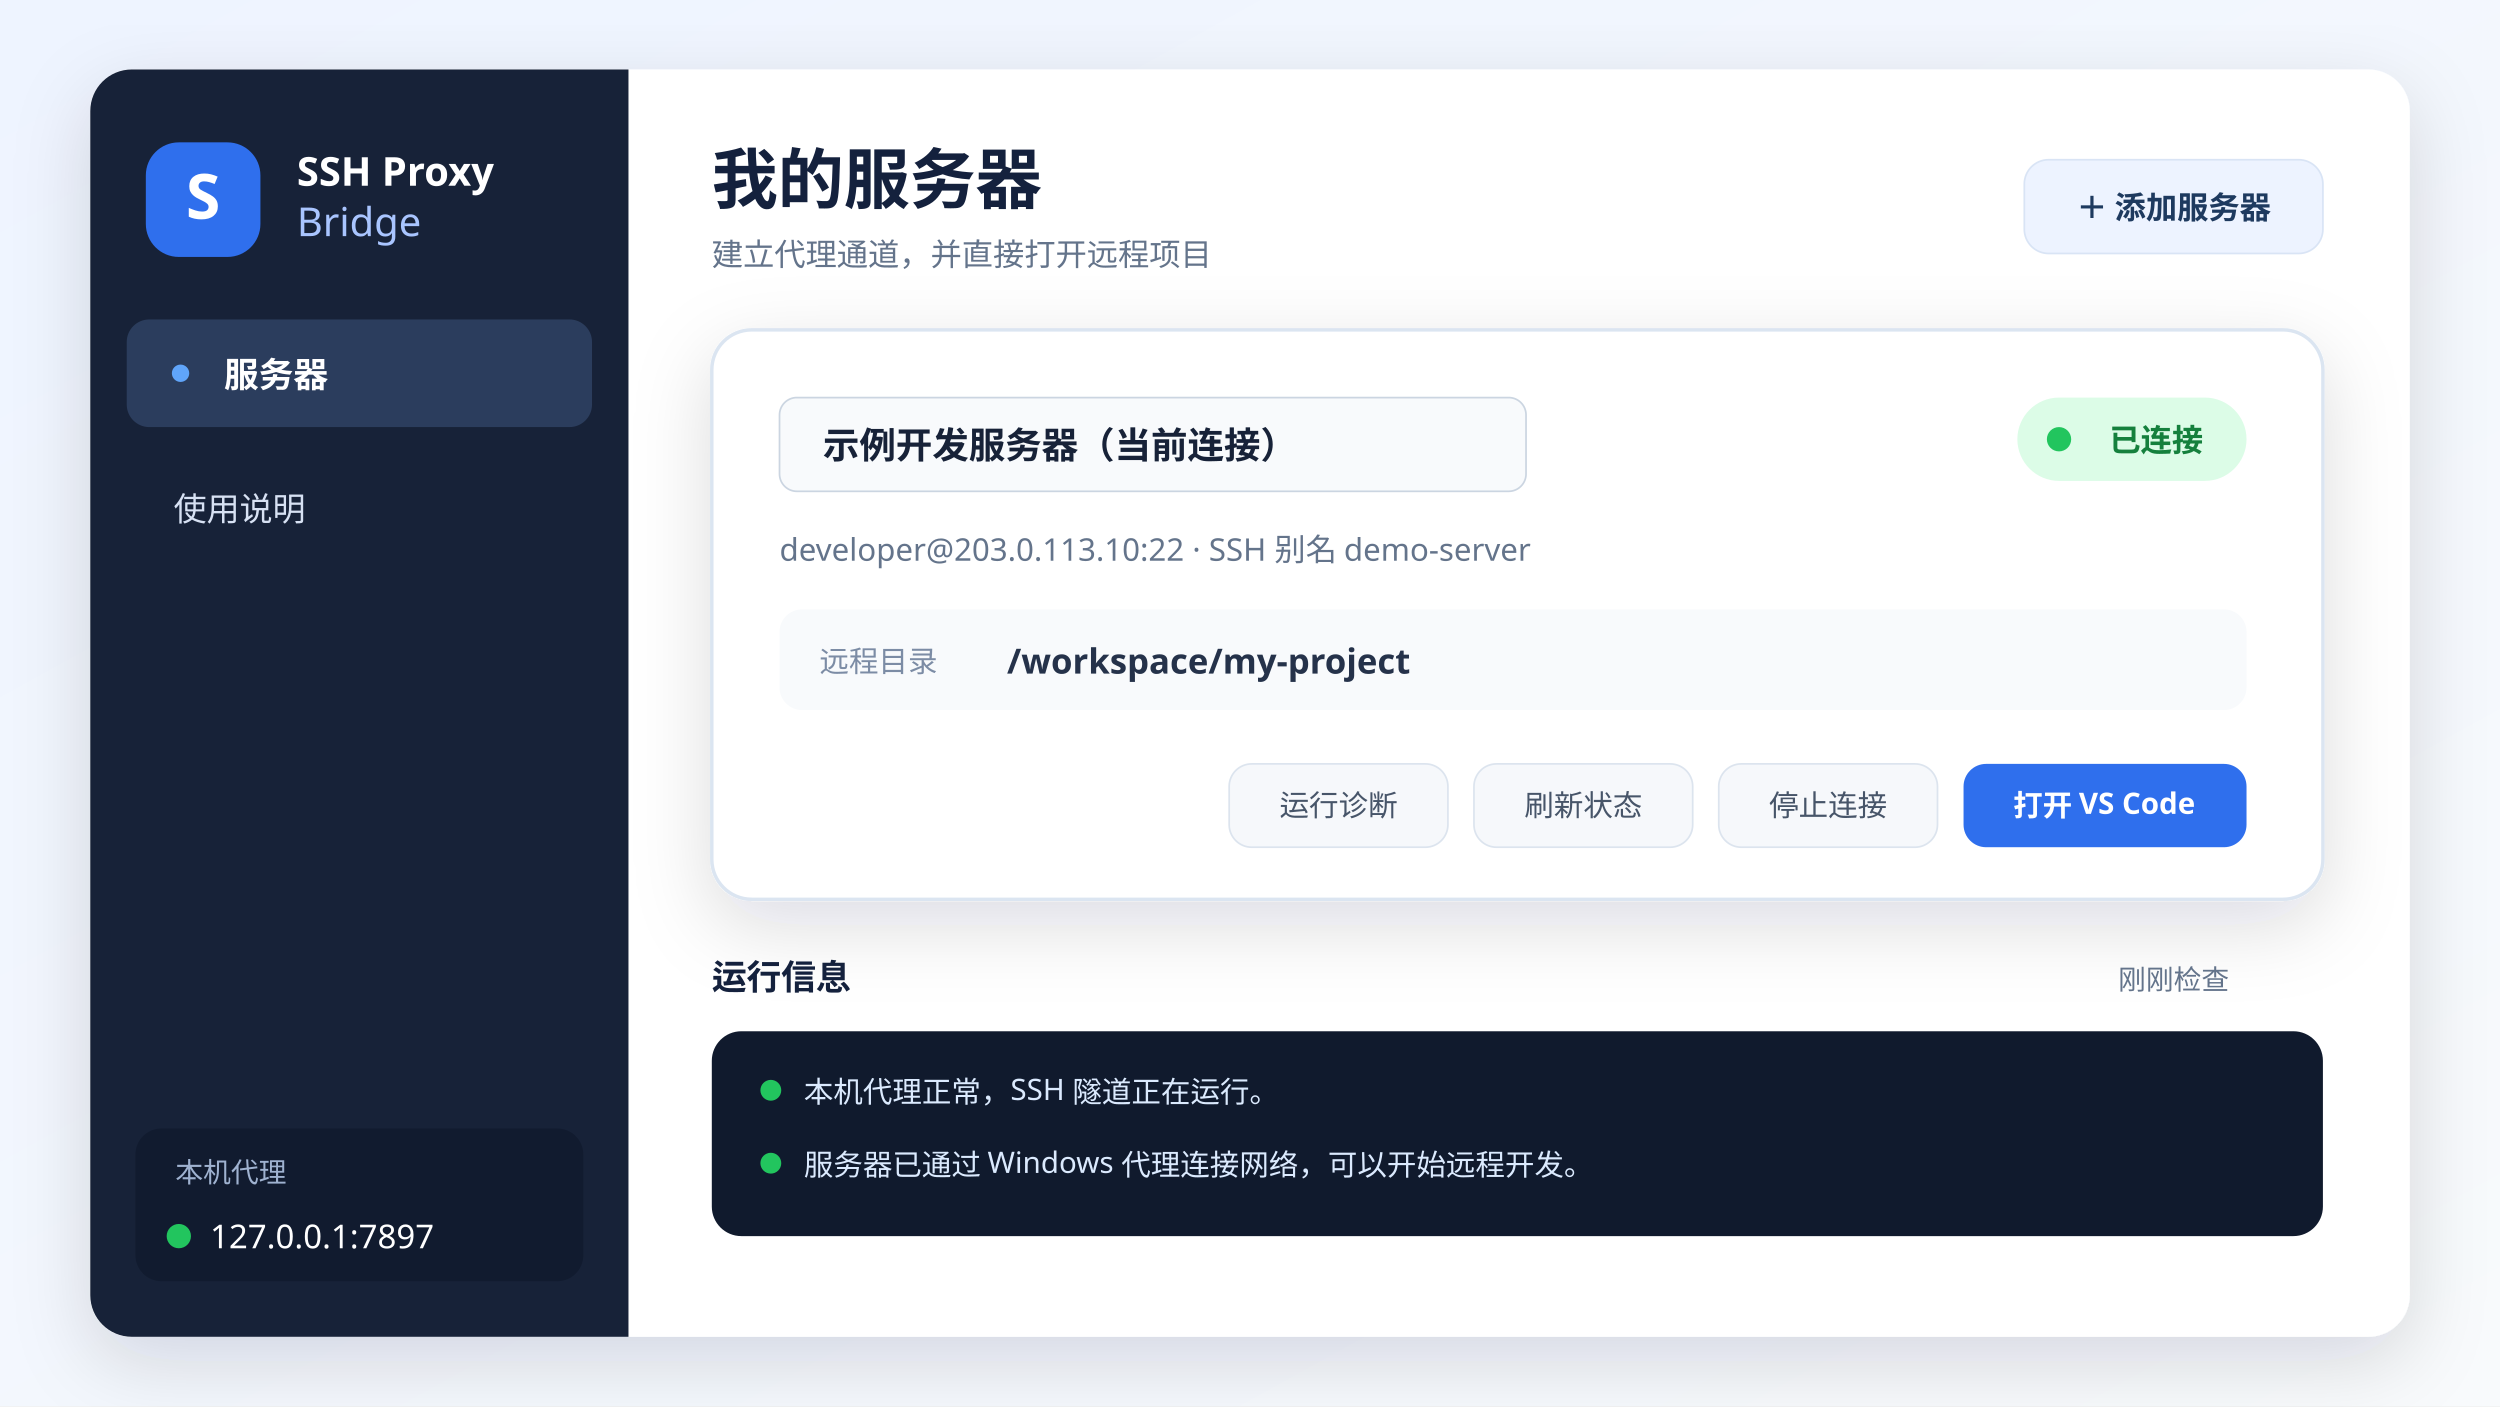
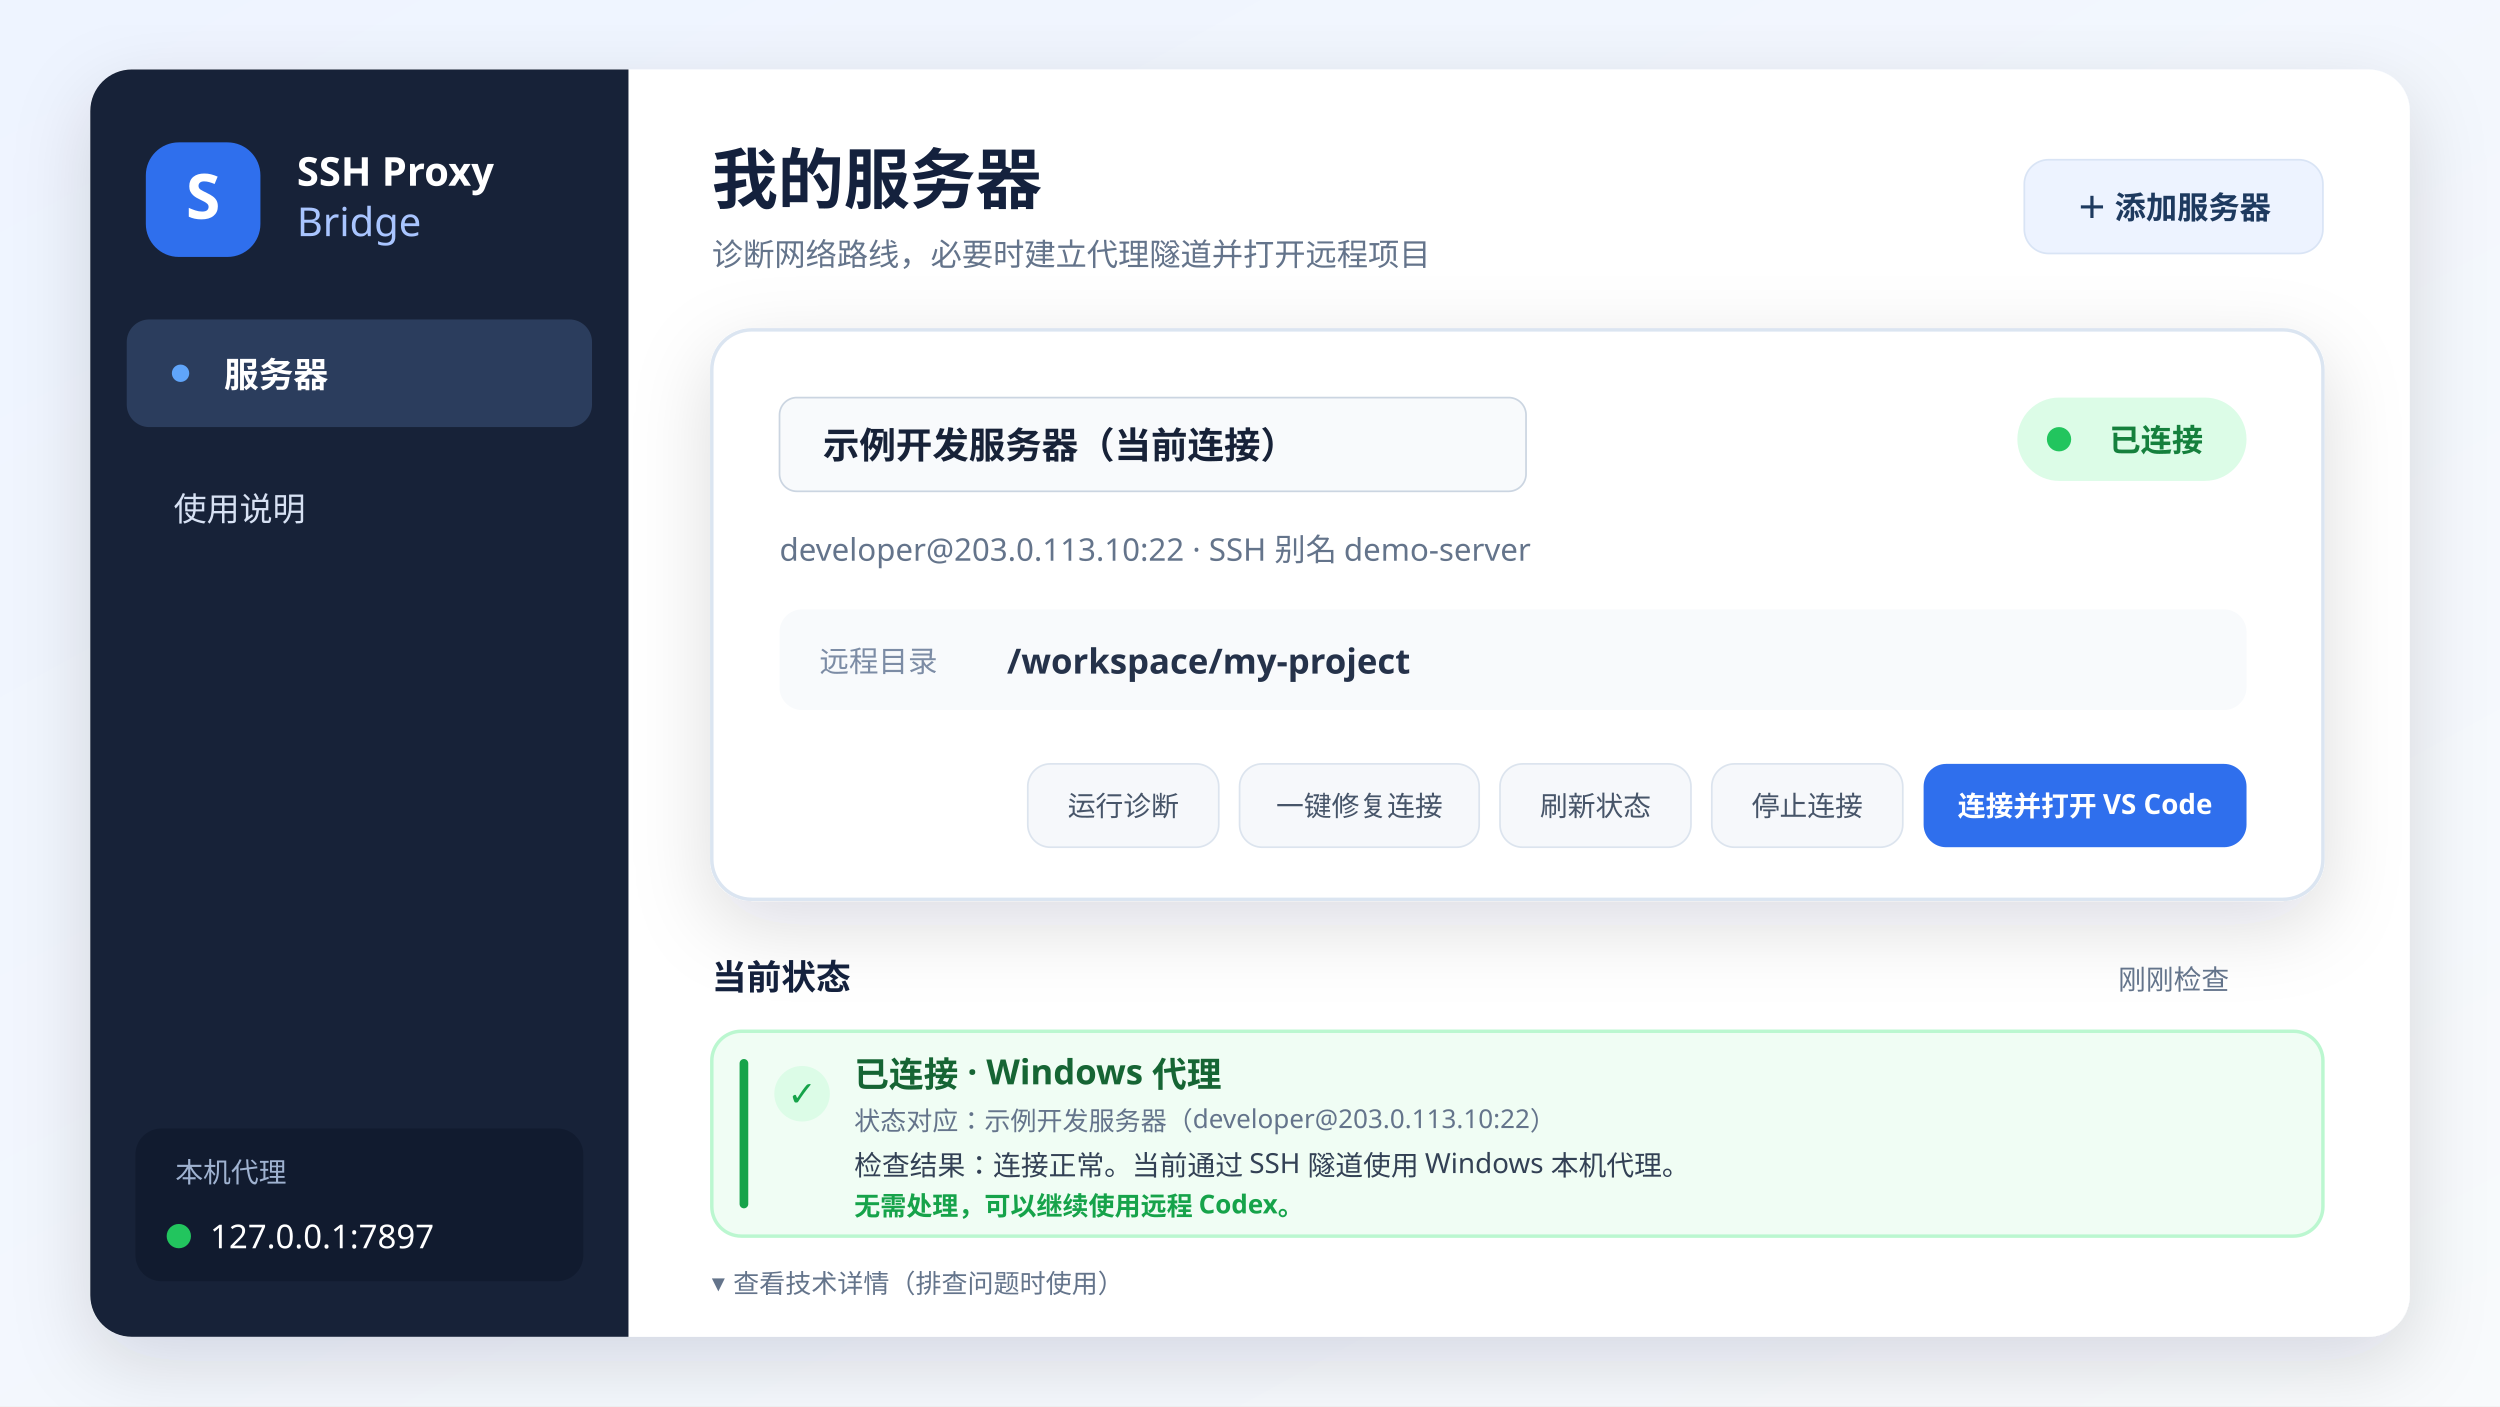
<svg xmlns="http://www.w3.org/2000/svg" width="1440" height="810" viewBox="0 0 1440 810" role="img" aria-labelledby="title desc">
  <defs>
    <linearGradient id="background" x1="0" y1="0" x2="1" y2="1">
      <stop offset="0" stop-color="#eef4ff" />
      <stop offset="1" stop-color="#f8fafc" />
    </linearGradient>
    <filter id="shadow" x="-20%" y="-20%" width="140%" height="160%">
      <feDropShadow dx="0" dy="14" stdDeviation="22" flood-color="#0f172a" flood-opacity=".14" />
    </filter>
  </defs>
  <rect width="1440" height="810" fill="url(#background)" />
  <rect x="52" y="40" width="1336" height="730" rx="24" fill="#ffffff" filter="url(#shadow)" />
  <path d="M76 40h286v730H76c-13.3 0-24-10.7-24-24V64c0-13.3 10.7-24 24-24z" fill="#172238" />
  <rect x="84" y="82" width="66" height="66" rx="19" fill="#2f6fed" />
  <text x="117" y="126" text-anchor="middle" font-size="36" font-weight="700" fill="#fff" font-family="Microsoft YaHei UI,Segoe UI,sans-serif">S</text>
  <text x="171" y="107" font-size="23" font-weight="700" fill="#fff" font-family="Microsoft YaHei UI,Segoe UI,sans-serif">SSH Proxy</text>
  <text x="171" y="136" font-size="23" fill="#a9c5ff" font-family="Microsoft YaHei UI,Segoe UI,sans-serif">Bridge</text>
  <rect x="73" y="184" width="268" height="62" rx="13" fill="#2b3d5d" />
  <circle cx="104" cy="215" r="5" fill="#60a5fa" />
  <text x="129" y="223" font-size="20" font-weight="700" fill="#fff" font-family="Microsoft YaHei UI,Segoe UI,sans-serif">服务器</text>
  <text x="100" y="300" font-size="19" fill="#d7e1f3" font-family="Microsoft YaHei UI,Segoe UI,sans-serif">使用说明</text>
  <rect x="78" y="650" width="258" height="88" rx="15" fill="#111b2f" />
  <text x="101" y="681" font-size="16" fill="#9fb2d0" font-family="Microsoft YaHei UI,Segoe UI,sans-serif">本机代理</text>
  <circle cx="103" cy="712" r="7" fill="#22c55e" />
  <text x="121" y="719" font-size="19" fill="#fff" font-family="Microsoft YaHei UI,Segoe UI,sans-serif">127.0.0.1:7897</text>
  <text x="410" y="117" font-size="38" font-weight="700" fill="#14213d" font-family="Microsoft YaHei UI,Segoe UI,sans-serif">我的服务器</text>
-   <text x="410" y="153" font-size="18" fill="#64748b" font-family="Microsoft YaHei UI,Segoe UI,sans-serif">建立代理通道，并直接打开远程项目</text>
+   <text x="410" y="153" font-size="18" fill="#64748b" font-family="Microsoft YaHei UI,Segoe UI,sans-serif">诊断网络路线，必要时建立代理隧道并打开远程项目</text>
  <rect x="1166" y="92" width="172" height="54" rx="14" fill="#edf3ff" stroke="#d9e4f5" />
  <text x="1252" y="126" text-anchor="middle" font-size="18" font-weight="700" fill="#1e3a5f" font-family="Microsoft YaHei UI,Segoe UI,sans-serif">＋ 添加服务器</text>
  <rect x="410" y="190" width="928" height="328" rx="23" fill="#fff" stroke="#dbe5f1" stroke-width="2" filter="url(#shadow)" />
  <rect x="449" y="229" width="430" height="54" rx="10" fill="#f8fafc" stroke="#cbd5e1" />
  <text x="474" y="264" font-size="21" font-weight="700" fill="#172238" font-family="Microsoft YaHei UI,Segoe UI,sans-serif">示例开发服务器（当前连接）</text>
  <rect x="1162" y="229" width="132" height="48" rx="24" fill="#dcfce7" />
  <circle cx="1186" cy="253" r="7" fill="#22c55e" />
  <text x="1242" y="260" text-anchor="middle" font-size="18" font-weight="700" fill="#15803d" font-family="Microsoft YaHei UI,Segoe UI,sans-serif">已连接</text>
  <text x="449" y="323" font-size="18" fill="#64748b" font-family="Microsoft YaHei UI,Segoe UI,sans-serif">developer@203.0.113.10:22 · SSH 别名 demo-server</text>
  <rect x="449" y="351" width="845" height="58" rx="13" fill="#f8fafc" />
  <text x="472" y="387" font-size="17" fill="#7c8ca5" font-family="Microsoft YaHei UI,Segoe UI,sans-serif">远程目录</text>
  <text x="580" y="388" font-size="20" font-weight="600" fill="#25324a" font-family="Microsoft YaHei UI,Segoe UI,sans-serif">/workspace/my-project</text>
-   <rect x="708" y="440" width="126" height="48" rx="13" fill="#f6f8fb" stroke="#dce4ee" />
-   <text x="771" y="470" text-anchor="middle" font-size="17" fill="#475569" font-family="Microsoft YaHei UI,Segoe UI,sans-serif">运行诊断</text>
-   <rect x="849" y="440" width="126" height="48" rx="13" fill="#f6f8fb" stroke="#dce4ee" />
-   <text x="912" y="470" text-anchor="middle" font-size="17" fill="#475569" font-family="Microsoft YaHei UI,Segoe UI,sans-serif">刷新状态</text>
-   <rect x="990" y="440" width="126" height="48" rx="13" fill="#f6f8fb" stroke="#dce4ee" />
-   <text x="1053" y="470" text-anchor="middle" font-size="17" fill="#475569" font-family="Microsoft YaHei UI,Segoe UI,sans-serif">停止连接</text>
-   <rect x="1131" y="440" width="163" height="48" rx="13" fill="#2f6fed" />
-   <text x="1212" y="470" text-anchor="middle" font-size="17" font-weight="700" fill="#fff" font-family="Microsoft YaHei UI,Segoe UI,sans-serif">打开 VS Code</text>
-   <text x="410" y="570" font-size="20" font-weight="700" fill="#14213d" font-family="Microsoft YaHei UI,Segoe UI,sans-serif">运行信息</text>
+   <rect x="592" y="440" width="110" height="48" rx="13" fill="#f6f8fb" stroke="#dce4ee" />
+   <text x="647" y="470" text-anchor="middle" font-size="16" fill="#475569" font-family="Microsoft YaHei UI,Segoe UI,sans-serif">运行诊断</text>
+   <rect x="714" y="440" width="138" height="48" rx="13" fill="#f6f8fb" stroke="#dce4ee" />
+   <text x="783" y="470" text-anchor="middle" font-size="16" fill="#475569" font-family="Microsoft YaHei UI,Segoe UI,sans-serif">一键修复连接</text>
+   <rect x="864" y="440" width="110" height="48" rx="13" fill="#f6f8fb" stroke="#dce4ee" />
+   <text x="919" y="470" text-anchor="middle" font-size="16" fill="#475569" font-family="Microsoft YaHei UI,Segoe UI,sans-serif">刷新状态</text>
+   <rect x="986" y="440" width="110" height="48" rx="13" fill="#f6f8fb" stroke="#dce4ee" />
+   <text x="1041" y="470" text-anchor="middle" font-size="16" fill="#475569" font-family="Microsoft YaHei UI,Segoe UI,sans-serif">停止连接</text>
+   <rect x="1108" y="440" width="186" height="48" rx="13" fill="#2f6fed" />
+   <text x="1201" y="470" text-anchor="middle" font-size="16" font-weight="700" fill="#fff" font-family="Microsoft YaHei UI,Segoe UI,sans-serif">连接并打开 VS Code</text>
+   <text x="410" y="570" font-size="20" font-weight="700" fill="#14213d" font-family="Microsoft YaHei UI,Segoe UI,sans-serif">当前状态</text>
  <text x="1220" y="570" font-size="16" fill="#64748b" font-family="Microsoft YaHei UI,Segoe UI,sans-serif">刚刚检查</text>
-   <rect x="410" y="594" width="928" height="118" rx="17" fill="#101a2d" />
-   <circle cx="444" cy="628" r="6" fill="#22c55e" />
-   <text x="463" y="635" font-size="17" fill="#dbeafe" font-family="Microsoft YaHei UI,Segoe UI,sans-serif">本机代理正常，SSH 隧道正在运行。</text>
-   <circle cx="444" cy="670" r="6" fill="#22c55e" />
-   <text x="463" y="677" font-size="17" fill="#dbeafe" font-family="Microsoft YaHei UI,Segoe UI,sans-serif">服务器已通过 Windows 代理连接网络，可以开始远程开发。</text>
+   <rect x="410" y="594" width="928" height="118" rx="17" fill="#f0fdf4" stroke="#bbf7d0" stroke-width="2" />
+   <rect x="426" y="610" width="5" height="86" rx="2.5" fill="#16a34a" />
+   <circle cx="462" cy="630" r="16" fill="#dcfce7" />
+   <text x="462" y="637" text-anchor="middle" font-size="20" font-weight="700" fill="#16a34a" font-family="Microsoft YaHei UI,Segoe UI,sans-serif">✓</text>
+   <text x="492" y="626" font-size="20" font-weight="700" fill="#166534" font-family="Microsoft YaHei UI,Segoe UI,sans-serif">已连接 · Windows 代理</text>
+   <text x="492" y="651" font-size="15" fill="#64748b" font-family="Microsoft YaHei UI,Segoe UI,sans-serif">状态对应：示例开发服务器（developer@203.0.113.10:22）</text>
+   <text x="492" y="677" font-size="16" fill="#334155" font-family="Microsoft YaHei UI,Segoe UI,sans-serif">检查结果：连接正常。当前通过 SSH 隧道使用 Windows 本机代理。</text>
+   <text x="492" y="700" font-size="15" font-weight="700" fill="#16a34a" font-family="Microsoft YaHei UI,Segoe UI,sans-serif">无需处理，可以继续使用远程 Codex。</text>
+   <text x="410" y="744" font-size="15" fill="#64748b" font-family="Microsoft YaHei UI,Segoe UI,sans-serif">▾ 查看技术详情（排查问题时使用）</text>
</svg>
